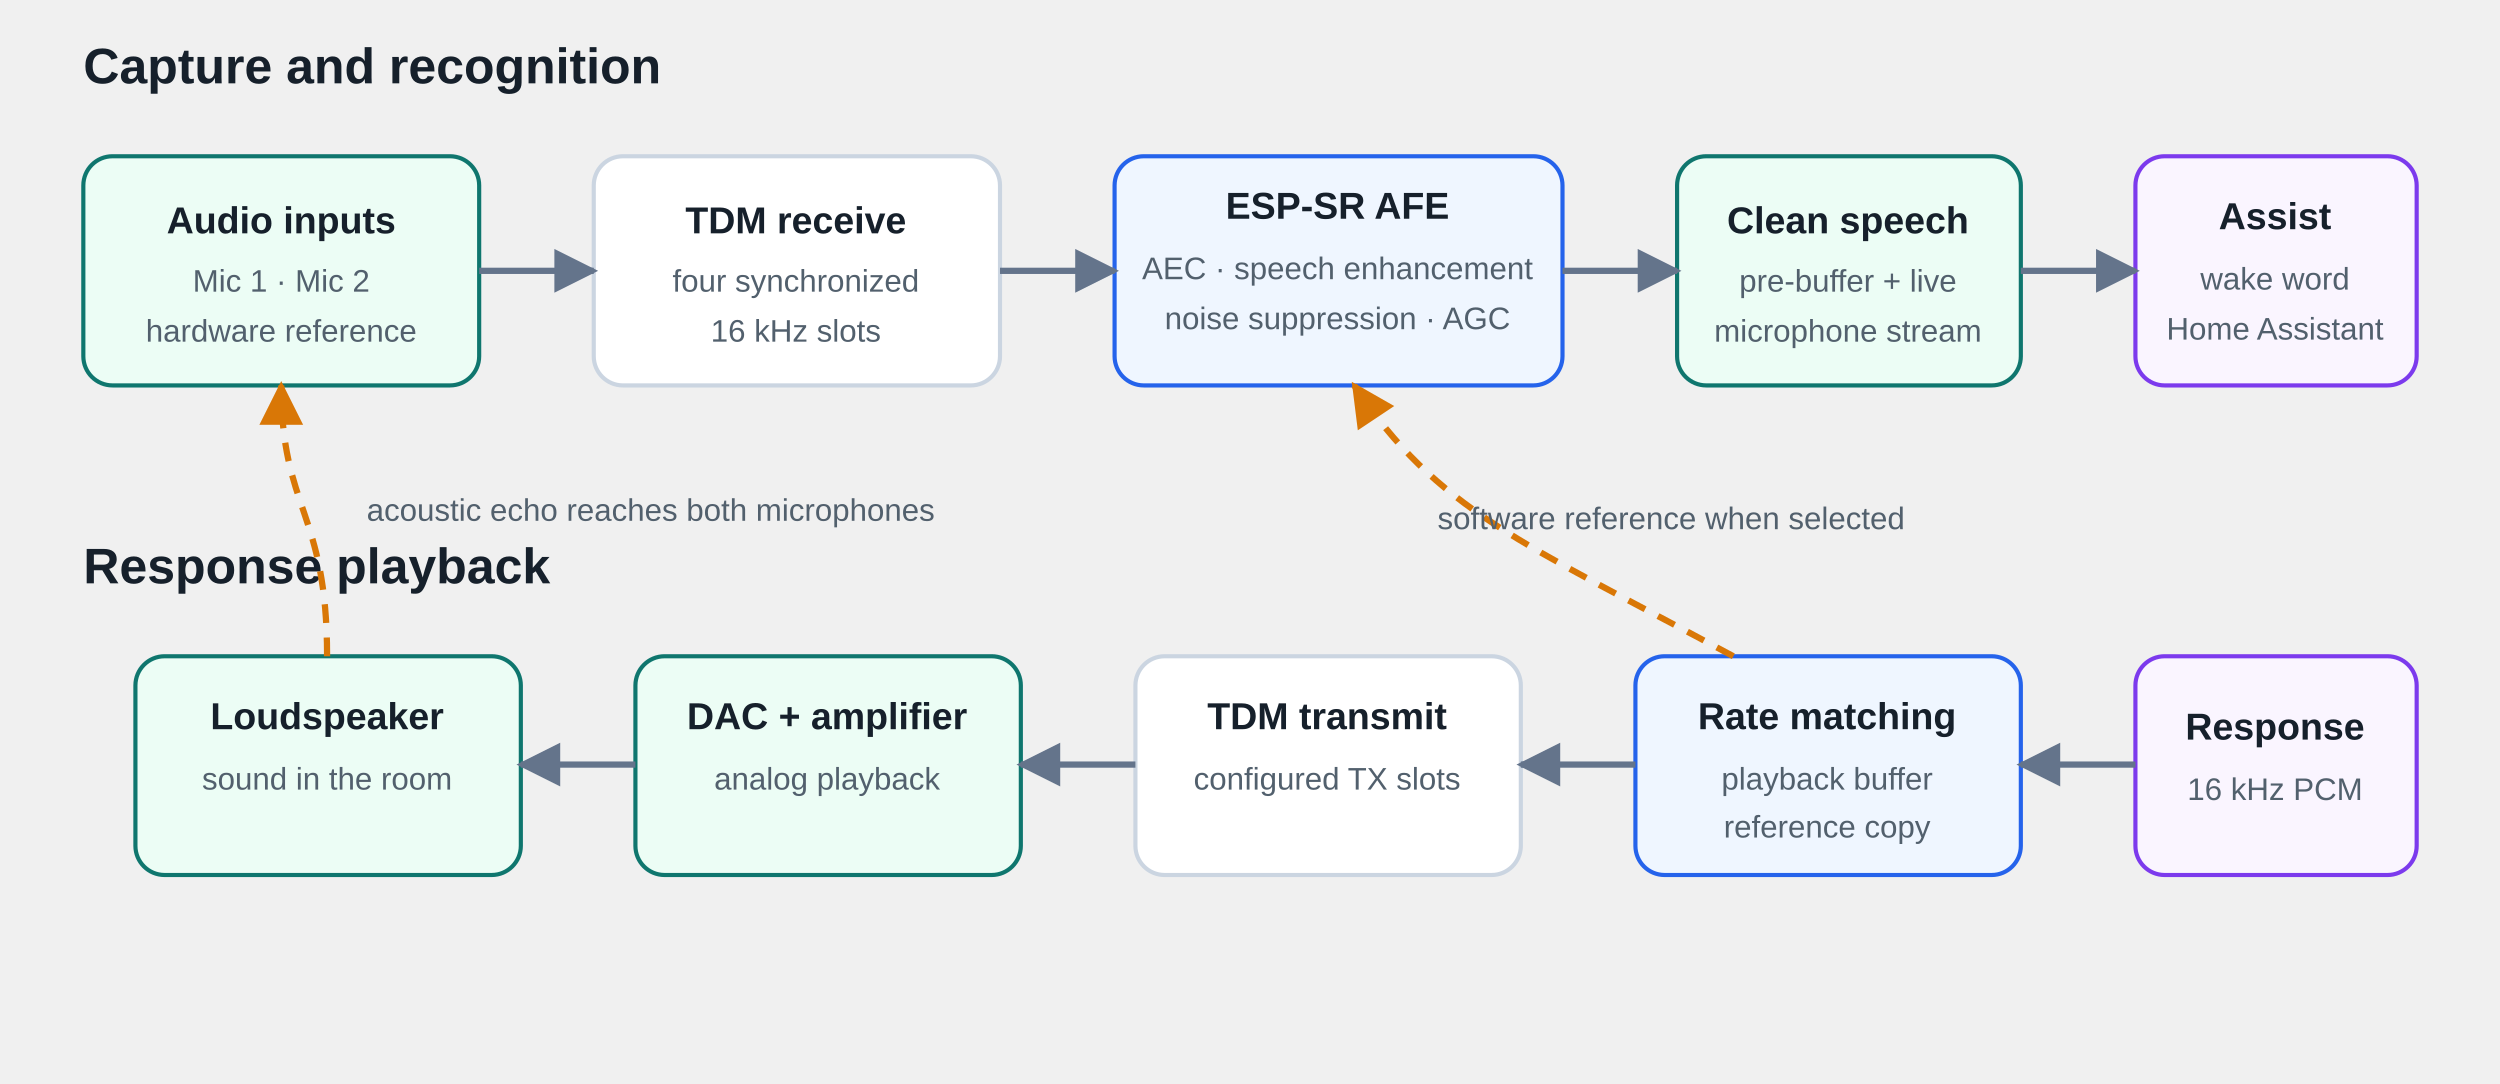
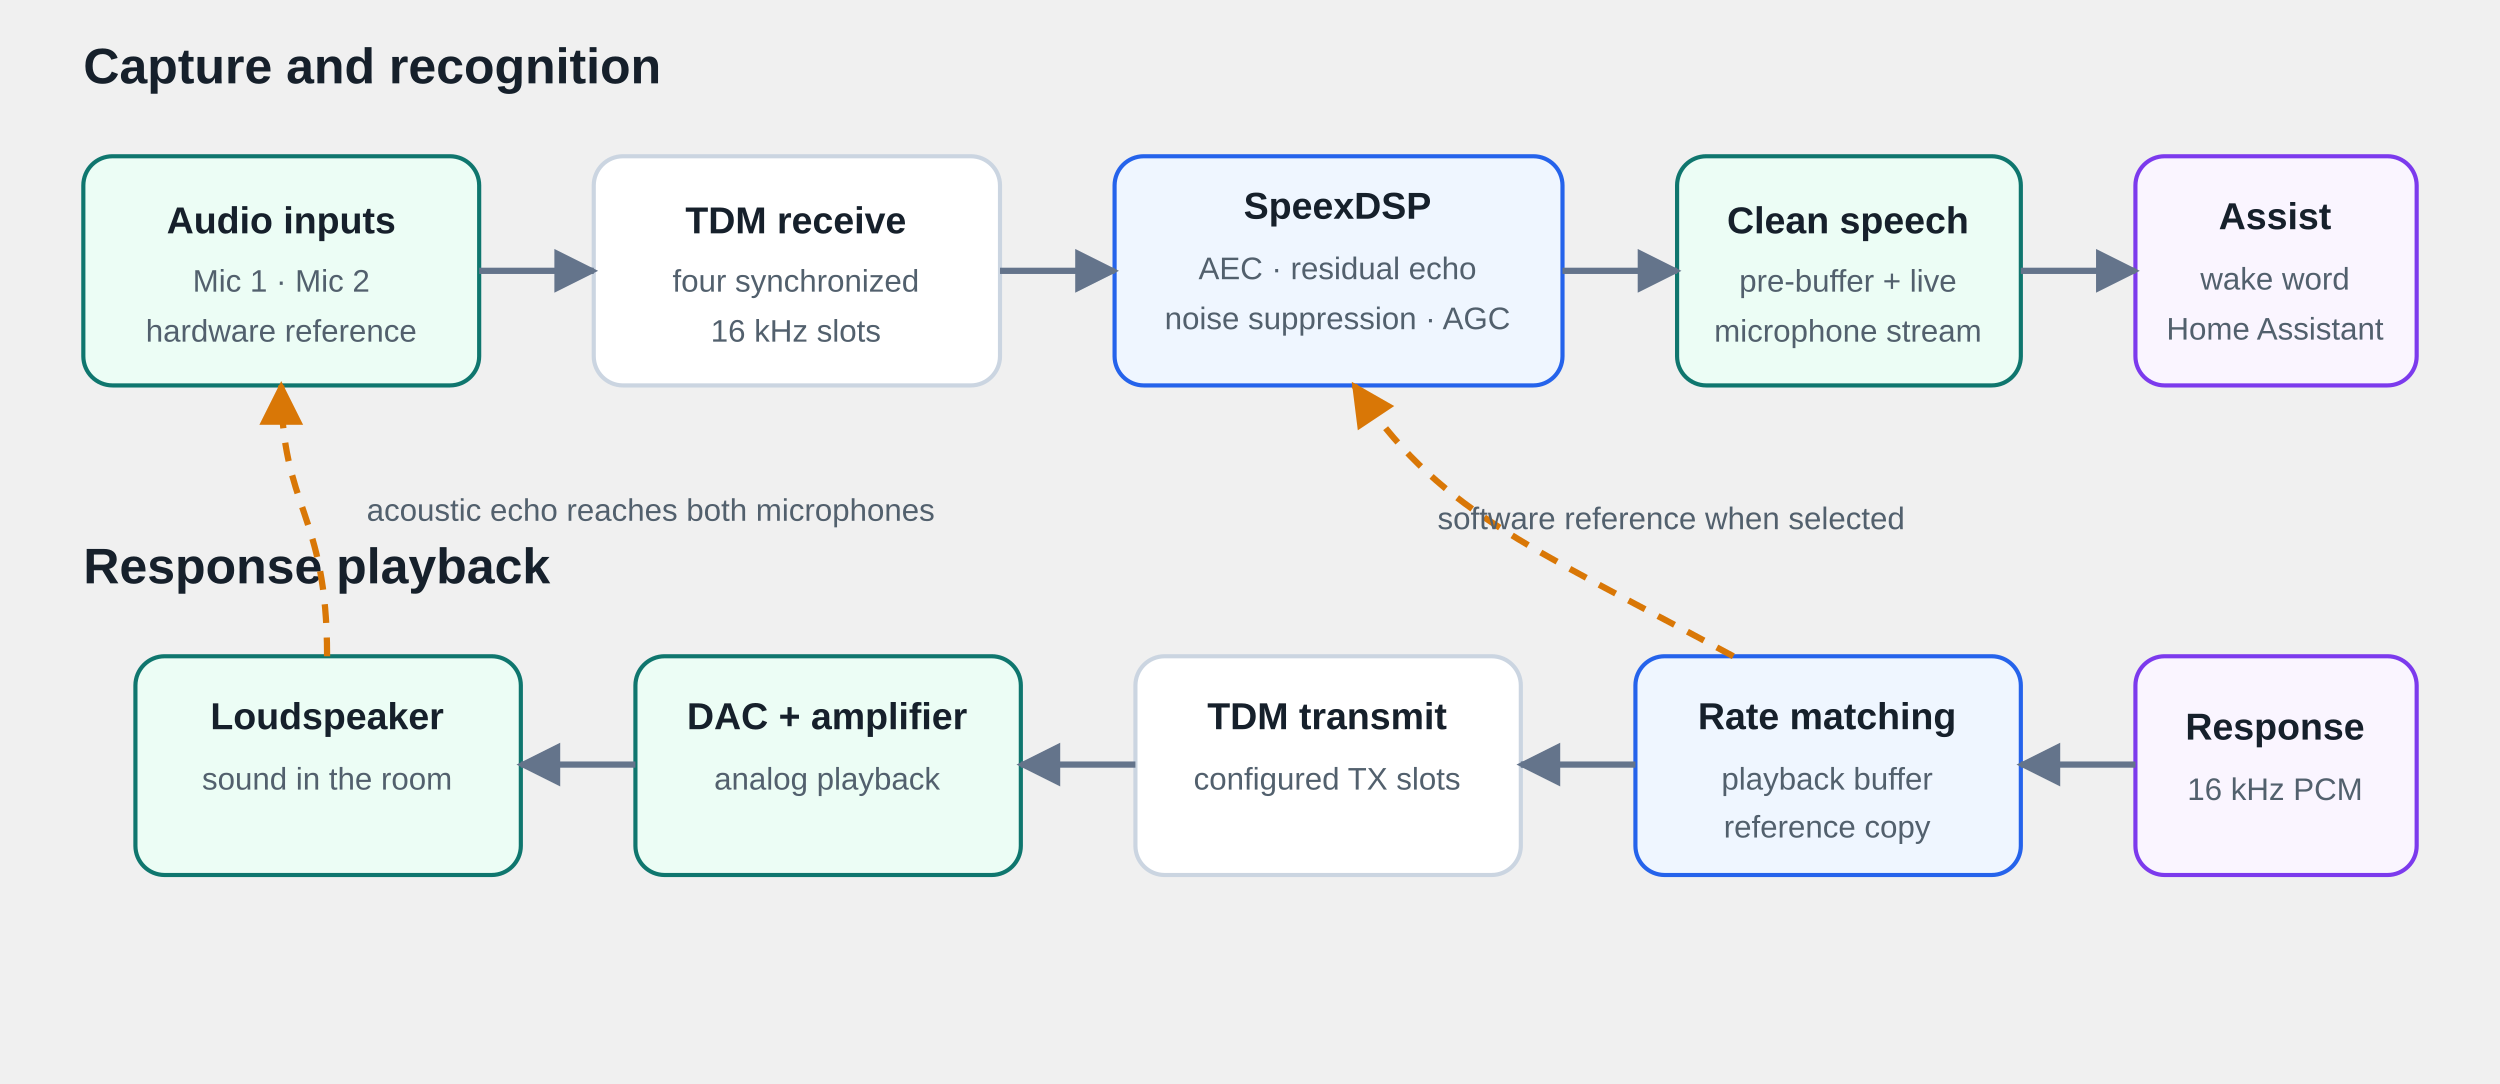
<svg xmlns="http://www.w3.org/2000/svg" viewBox="0 0 1200 520" role="img" aria-labelledby="title desc">
  <defs>
    <marker id="signal-arrow" viewBox="0 0 10 10" refX="9" refY="5" markerWidth="7" markerHeight="7" orient="auto-start-reverse">
      <path d="M 0 0 L 10 5 L 0 10 z" fill="#64748b" />
    </marker>
    <marker id="reference-arrow" viewBox="0 0 10 10" refX="9" refY="5" markerWidth="7" markerHeight="7" orient="auto-start-reverse">
      <path d="M 0 0 L 10 5 L 0 10 z" fill="#d97706" />
    </marker>
    <style>
      text{font-family:Segoe UI,Arial,sans-serif;fill:#16202b} .h{font-size:24px;font-weight:700}.l{font-size:18px;font-weight:650}.s{font-size:15px;fill:#52606d}.box{fill:#fff;stroke:#cbd5e1;stroke-width:2}.audio{fill:#ecfdf5;stroke:#0f766e}.process{fill:#eff6ff;stroke:#2563eb}.host{fill:#faf5ff;stroke:#7c3aed}.line{fill:none;stroke:#64748b;stroke-width:3}.echo{fill:none;stroke:#d97706;stroke-width:3;stroke-dasharray:9 7}.dot{fill:#64748b}
    </style>
  </defs>
  <text x="40" y="40" class="h">Capture and recognition</text>
  <rect x="40" y="75" width="190" height="110" rx="14" class="box audio" />
  <text x="135" y="112" text-anchor="middle" class="l">Audio inputs</text>
  <text x="135" y="140" text-anchor="middle" class="s">Mic 1 · Mic 2</text>
  <text x="135" y="164" text-anchor="middle" class="s">hardware reference</text>
  <rect x="285" y="75" width="195" height="110" rx="14" class="box" />
  <text x="382" y="112" text-anchor="middle" class="l">TDM receive</text>
  <text x="382" y="140" text-anchor="middle" class="s">four synchronized</text>
  <text x="382" y="164" text-anchor="middle" class="s">16 kHz slots</text>
  <rect x="535" y="75" width="215" height="110" rx="14" class="box process" />
-   <text x="642" y="105" text-anchor="middle" class="l">ESP-SR AFE</text>
-   <text x="642" y="134" text-anchor="middle" class="s">AEC · speech enhancement</text>
+   <text x="642" y="105" text-anchor="middle" class="l">SpeexDSP</text>
+   <text x="642" y="134" text-anchor="middle" class="s">AEC · residual echo</text>
  <text x="642" y="158" text-anchor="middle" class="s">noise suppression · AGC</text>
  <rect x="805" y="75" width="165" height="110" rx="14" class="box audio" />
  <text x="887" y="112" text-anchor="middle" class="l">Clean speech</text>
  <text x="887" y="140" text-anchor="middle" class="s">pre-buffer + live</text>
  <text x="887" y="164" text-anchor="middle" class="s">microphone stream</text>
  <rect x="1025" y="75" width="135" height="110" rx="14" class="box host" />
  <text x="1092" y="110" text-anchor="middle" class="l">Assist</text>
  <text x="1092" y="139" text-anchor="middle" class="s">wake word</text>
  <text x="1092" y="163" text-anchor="middle" class="s">Home Assistant</text>
  <path d="M230 130H285" class="line" marker-end="url(#signal-arrow)" />
  <path d="M480 130H535" class="line" marker-end="url(#signal-arrow)" />
  <path d="M750 130H805" class="line" marker-end="url(#signal-arrow)" />
  <path d="M970 130H1025" class="line" marker-end="url(#signal-arrow)" />
  <text x="40" y="280" class="h">Response playback</text>
  <rect x="1025" y="315" width="135" height="105" rx="14" class="box host" />
  <text x="1092" y="355" text-anchor="middle" class="l">Response</text>
  <text x="1092" y="384" text-anchor="middle" class="s">16 kHz PCM</text>
  <rect x="785" y="315" width="185" height="105" rx="14" class="box process" />
  <text x="877" y="350" text-anchor="middle" class="l">Rate matching</text>
  <text x="877" y="379" text-anchor="middle" class="s">playback buffer</text>
  <text x="877" y="402" text-anchor="middle" class="s">reference copy</text>
  <rect x="545" y="315" width="185" height="105" rx="14" class="box" />
  <text x="637" y="350" text-anchor="middle" class="l">TDM transmit</text>
  <text x="637" y="379" text-anchor="middle" class="s">configured TX slots</text>
  <rect x="305" y="315" width="185" height="105" rx="14" class="box audio" />
  <text x="397" y="350" text-anchor="middle" class="l">DAC + amplifier</text>
  <text x="397" y="379" text-anchor="middle" class="s">analog playback</text>
  <rect x="65" y="315" width="185" height="105" rx="14" class="box audio" />
  <text x="157" y="350" text-anchor="middle" class="l">Loudspeaker</text>
  <text x="157" y="379" text-anchor="middle" class="s">sound in the room</text>
  <path d="M1025 367H970" class="line" marker-end="url(#signal-arrow)" />
  <path d="M785 367H730" class="line" marker-end="url(#signal-arrow)" />
  <path d="M545 367H490" class="line" marker-end="url(#signal-arrow)" />
  <path d="M305 367H250" class="line" marker-end="url(#signal-arrow)" />
  <path d="M157 315C157 245 135 245 135 185" class="echo" marker-end="url(#reference-arrow)" />
  <text x="176" y="250" class="s">acoustic echo reaches both microphones</text>
  <path d="M832 315C730 260 690 245 650 185" class="echo" marker-end="url(#reference-arrow)" />
  <text x="690" y="254" class="s">software reference when selected</text>
</svg>
